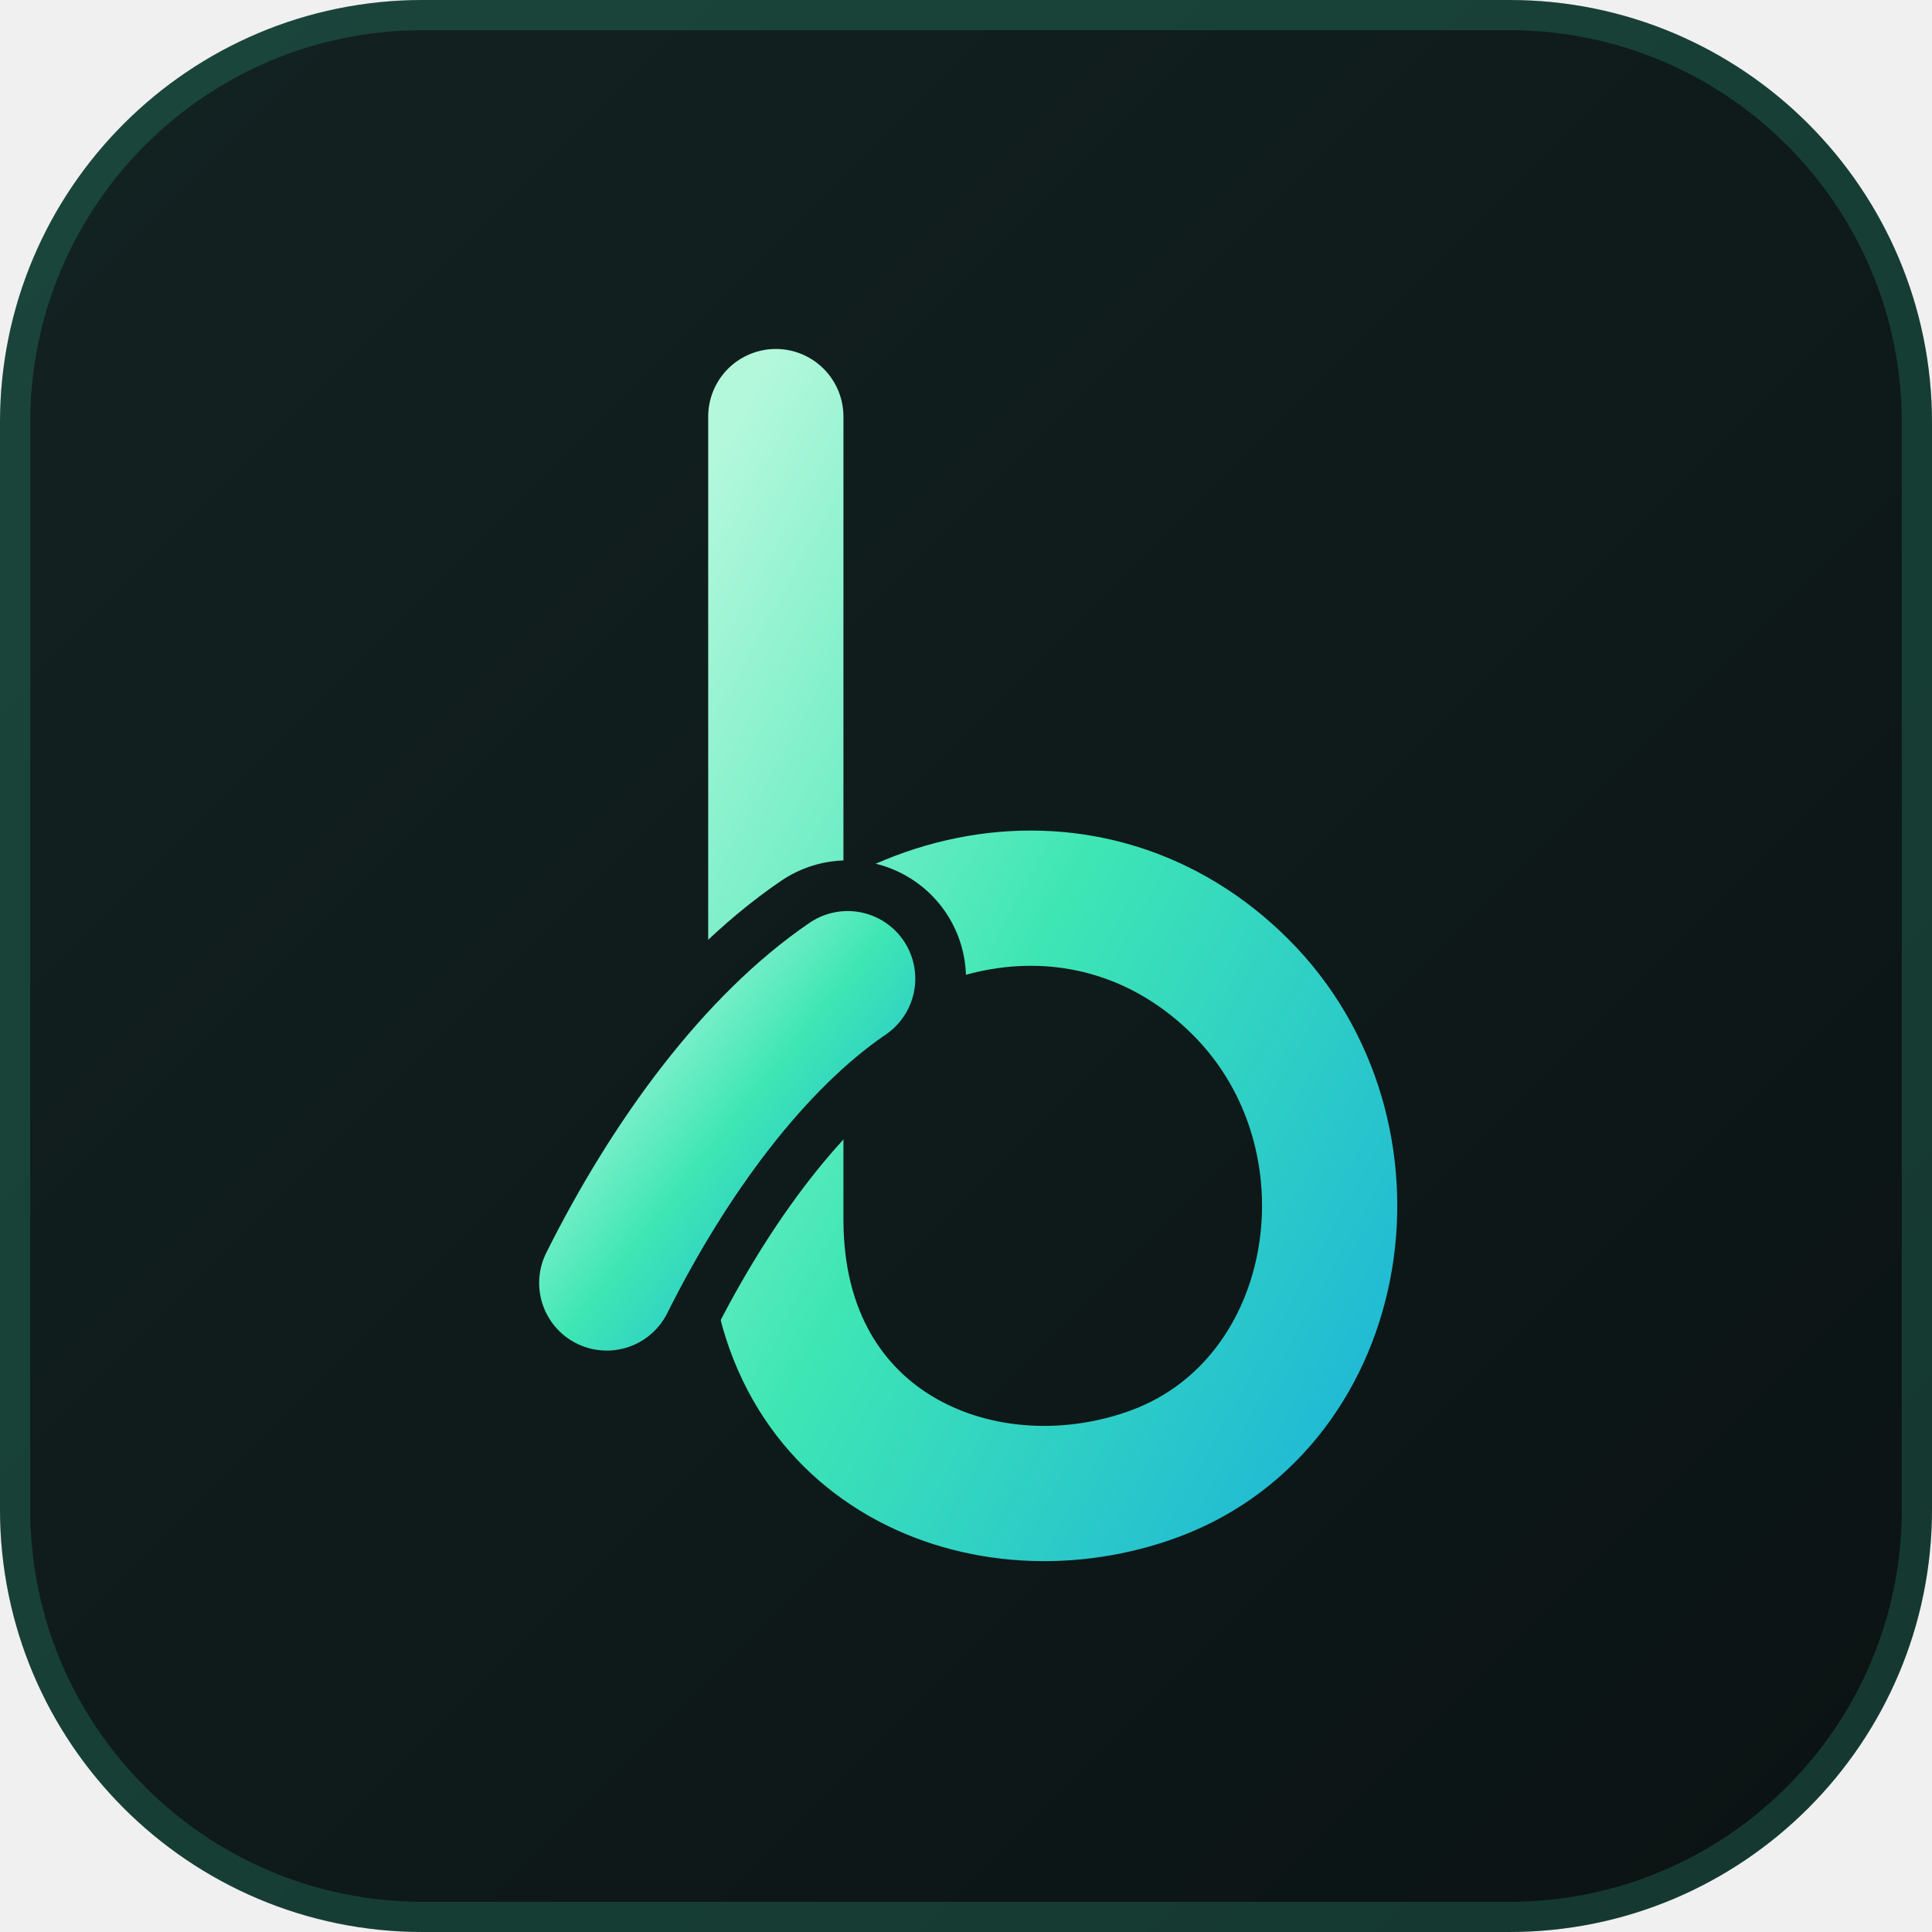
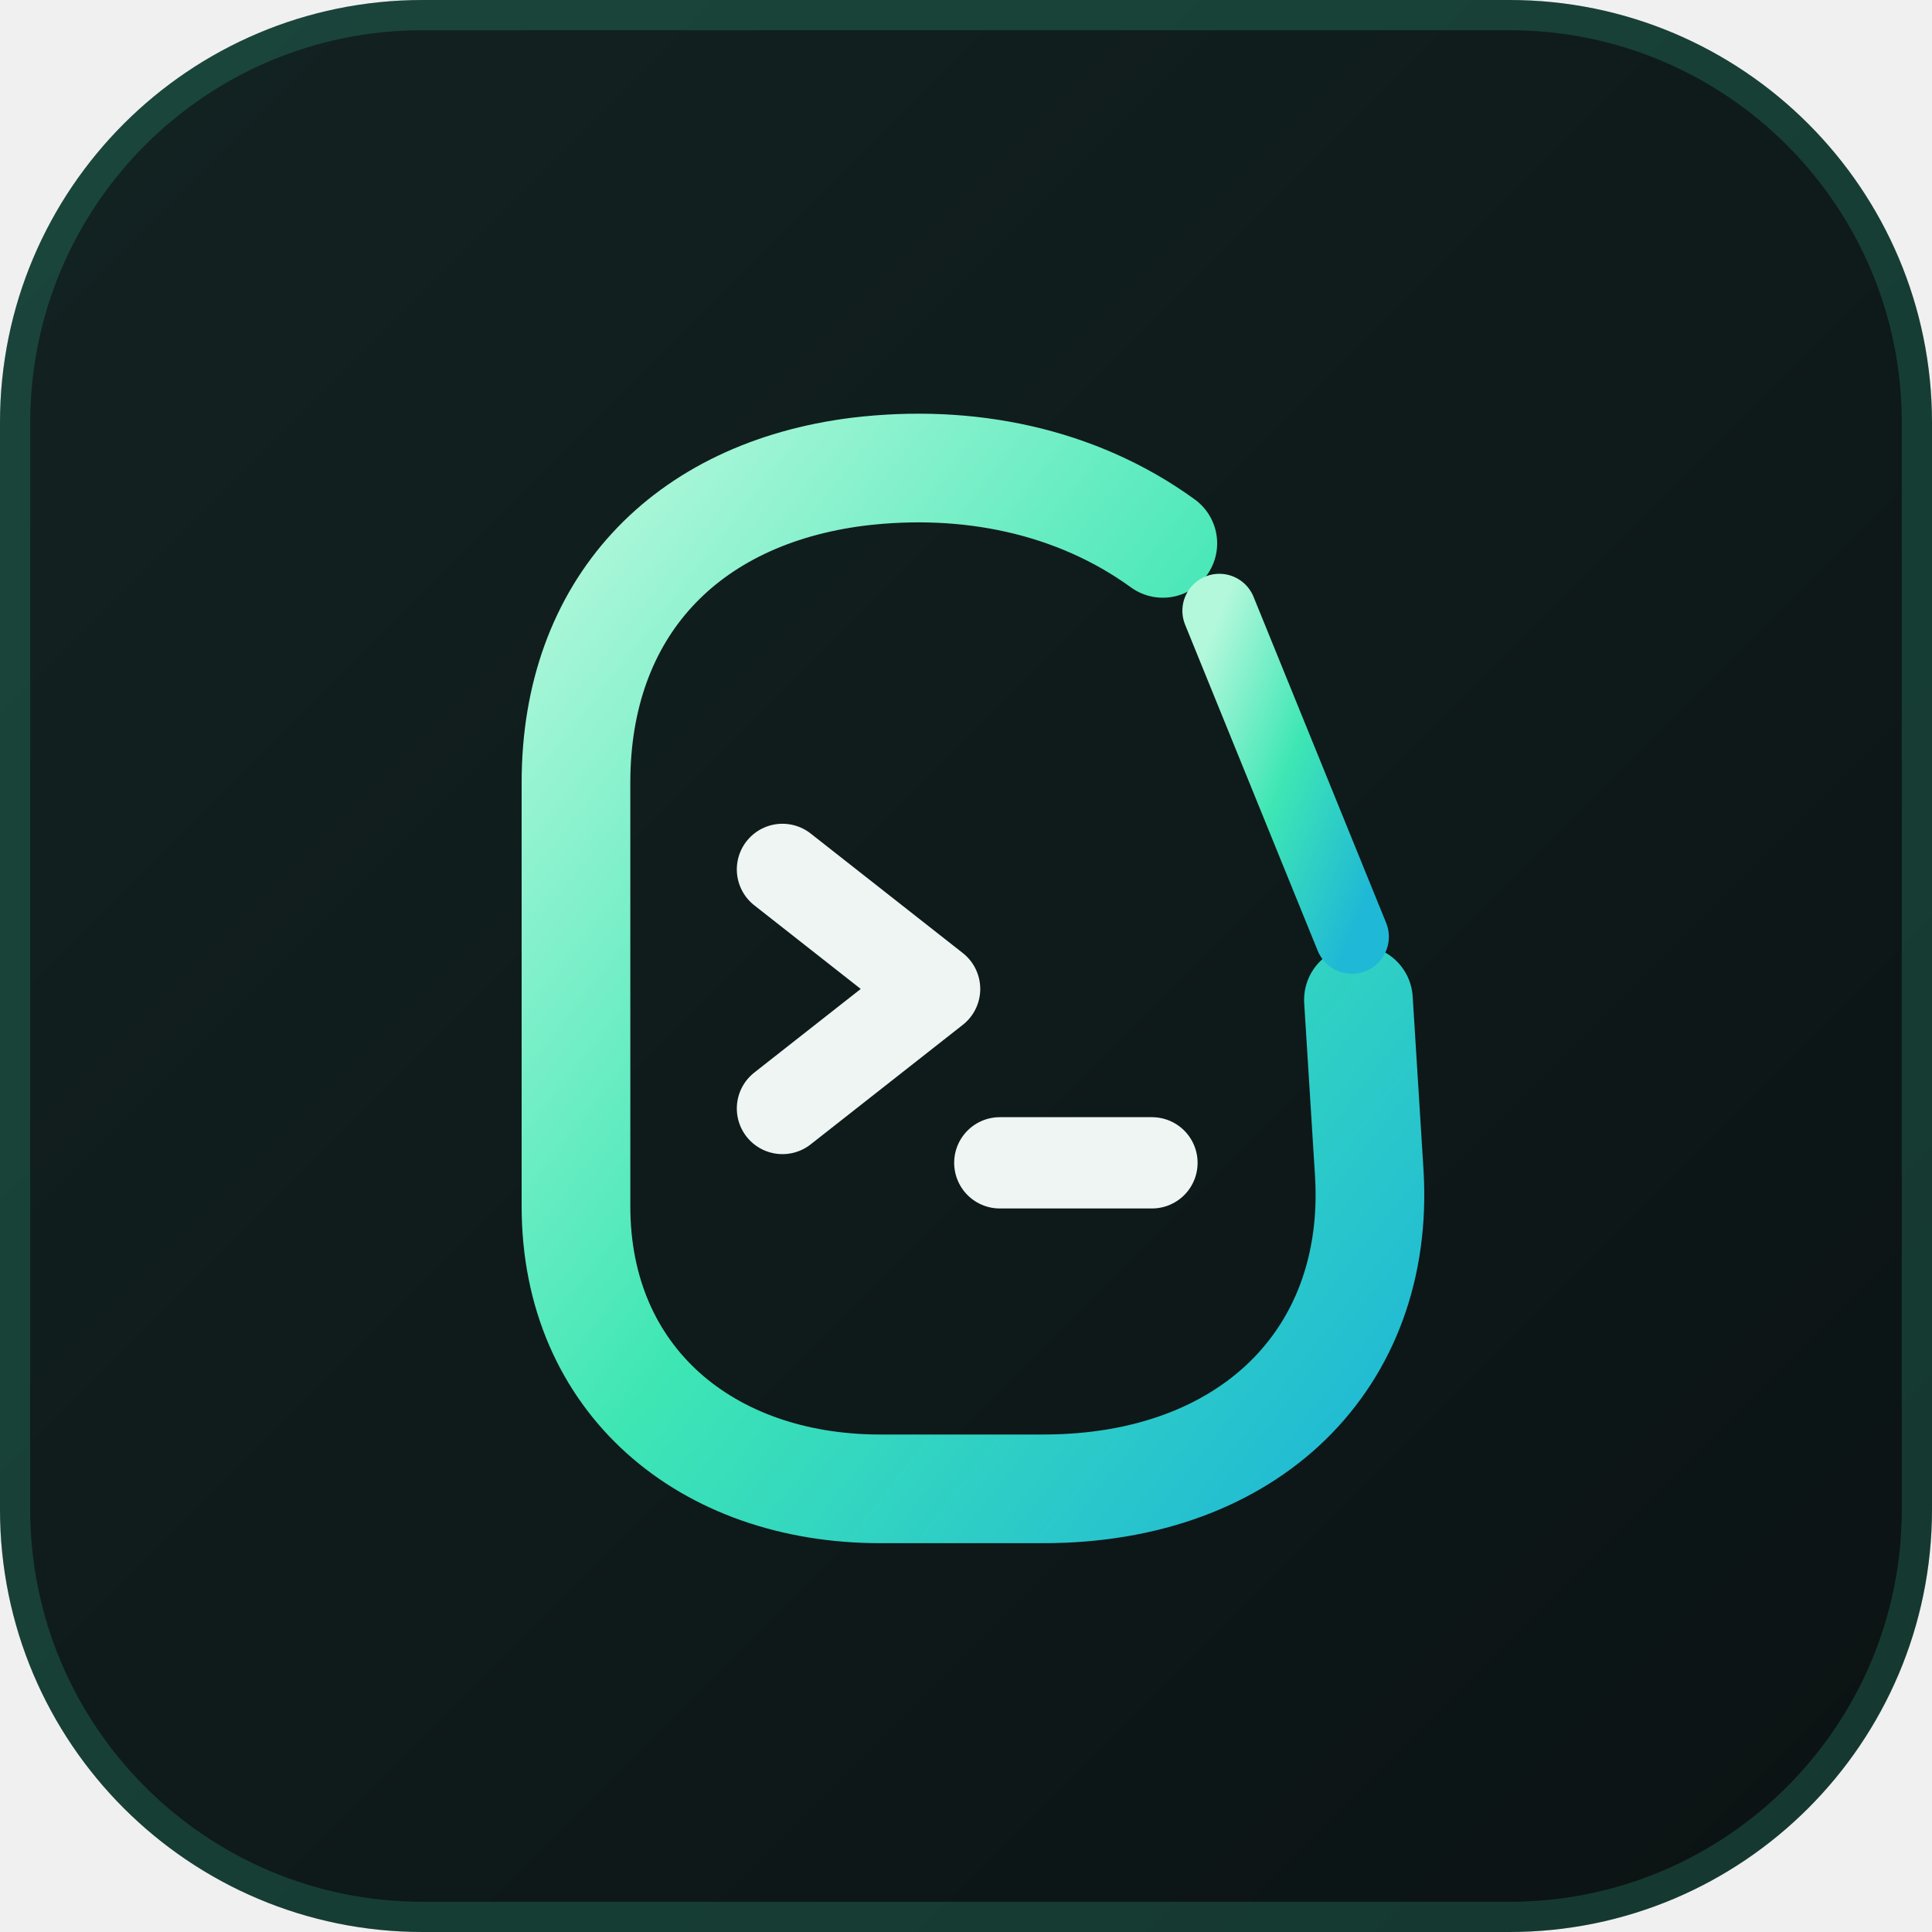
<svg xmlns="http://www.w3.org/2000/svg" viewBox="0 0 64 64" role="img" aria-label="belay">
  <defs>
    <linearGradient id="belay-tile" x1="0" y1="0" x2="1" y2="1">
      <stop offset="0" stop-color="#132322" />
      <stop offset="1" stop-color="#0b1213" />
    </linearGradient>
    <linearGradient id="belay-g" x1="0" y1="0" x2="1" y2="1">
      <stop offset="0" stop-color="#b4f8dc" />
      <stop offset=".5" stop-color="#3ee6b4" />
      <stop offset="1" stop-color="#1fb8d6" />
    </linearGradient>
-     <mask id="belay-gap" maskUnits="userSpaceOnUse" x="0" y="0" width="32" height="32">
-       <rect width="32" height="32" fill="#fff" />
-       <path d="M13.2 16.3 C11 17.8 9 20.5 7.5 23.5" fill="none" stroke="#000" stroke-width="5.6" stroke-linecap="round" />
-     </mask>
  </defs>
  <rect width="64" height="64" rx="14" fill="url(#belay-tile)" />
  <rect x=".5" y=".5" width="63" height="63" rx="13.5" fill="none" stroke="#3ee6b4" stroke-opacity=".18" />
-   <g transform="translate(9.6 9.6) scale(1.4)">
-     <path mask="url(#belay-gap)" d="M11.5 3 V22 C11.5 27.5 16.5 29.5 20.5 28 C25 26.3 26 20 22.5 16.5 C19 13 13.5 14 10.5 18.5" fill="none" stroke="url(#belay-g)" stroke-width="3.2" stroke-linecap="round" stroke-linejoin="round" />
-     <path d="M13.2 16.3 C11 17.8 9 20.5 7.5 23.5" fill="none" stroke="url(#belay-g)" stroke-width="3.2" stroke-linecap="round" />
+   <g transform="translate(9 9) scale(.72)">
+     <path d="M41 12.5 C37 9.6 32 8.6 27 9.2 C19 10.2 14 15.5 14 23.5 V43 C14 51 20 56 28 56 H35.5 C45 56 51 50 50.5 41.5 L50 33.5" fill="none" stroke="url(#belay-g)" stroke-width="5" stroke-linecap="round" stroke-linejoin="round" />
+     <path d="M43.6 15.6 L49.7 30.6" fill="none" stroke="url(#belay-g)" stroke-width="3.4" stroke-linecap="round" />
+     <path d="M23.5 27.5 L30.5 33 L23.5 38.5" fill="none" stroke="#eef5f3" stroke-width="4.2" stroke-linecap="round" stroke-linejoin="round" />
+     <path d="M33.5 41 H40.5" fill="none" stroke="#eef5f3" stroke-width="4.2" stroke-linecap="round" />
  </g>
</svg>
